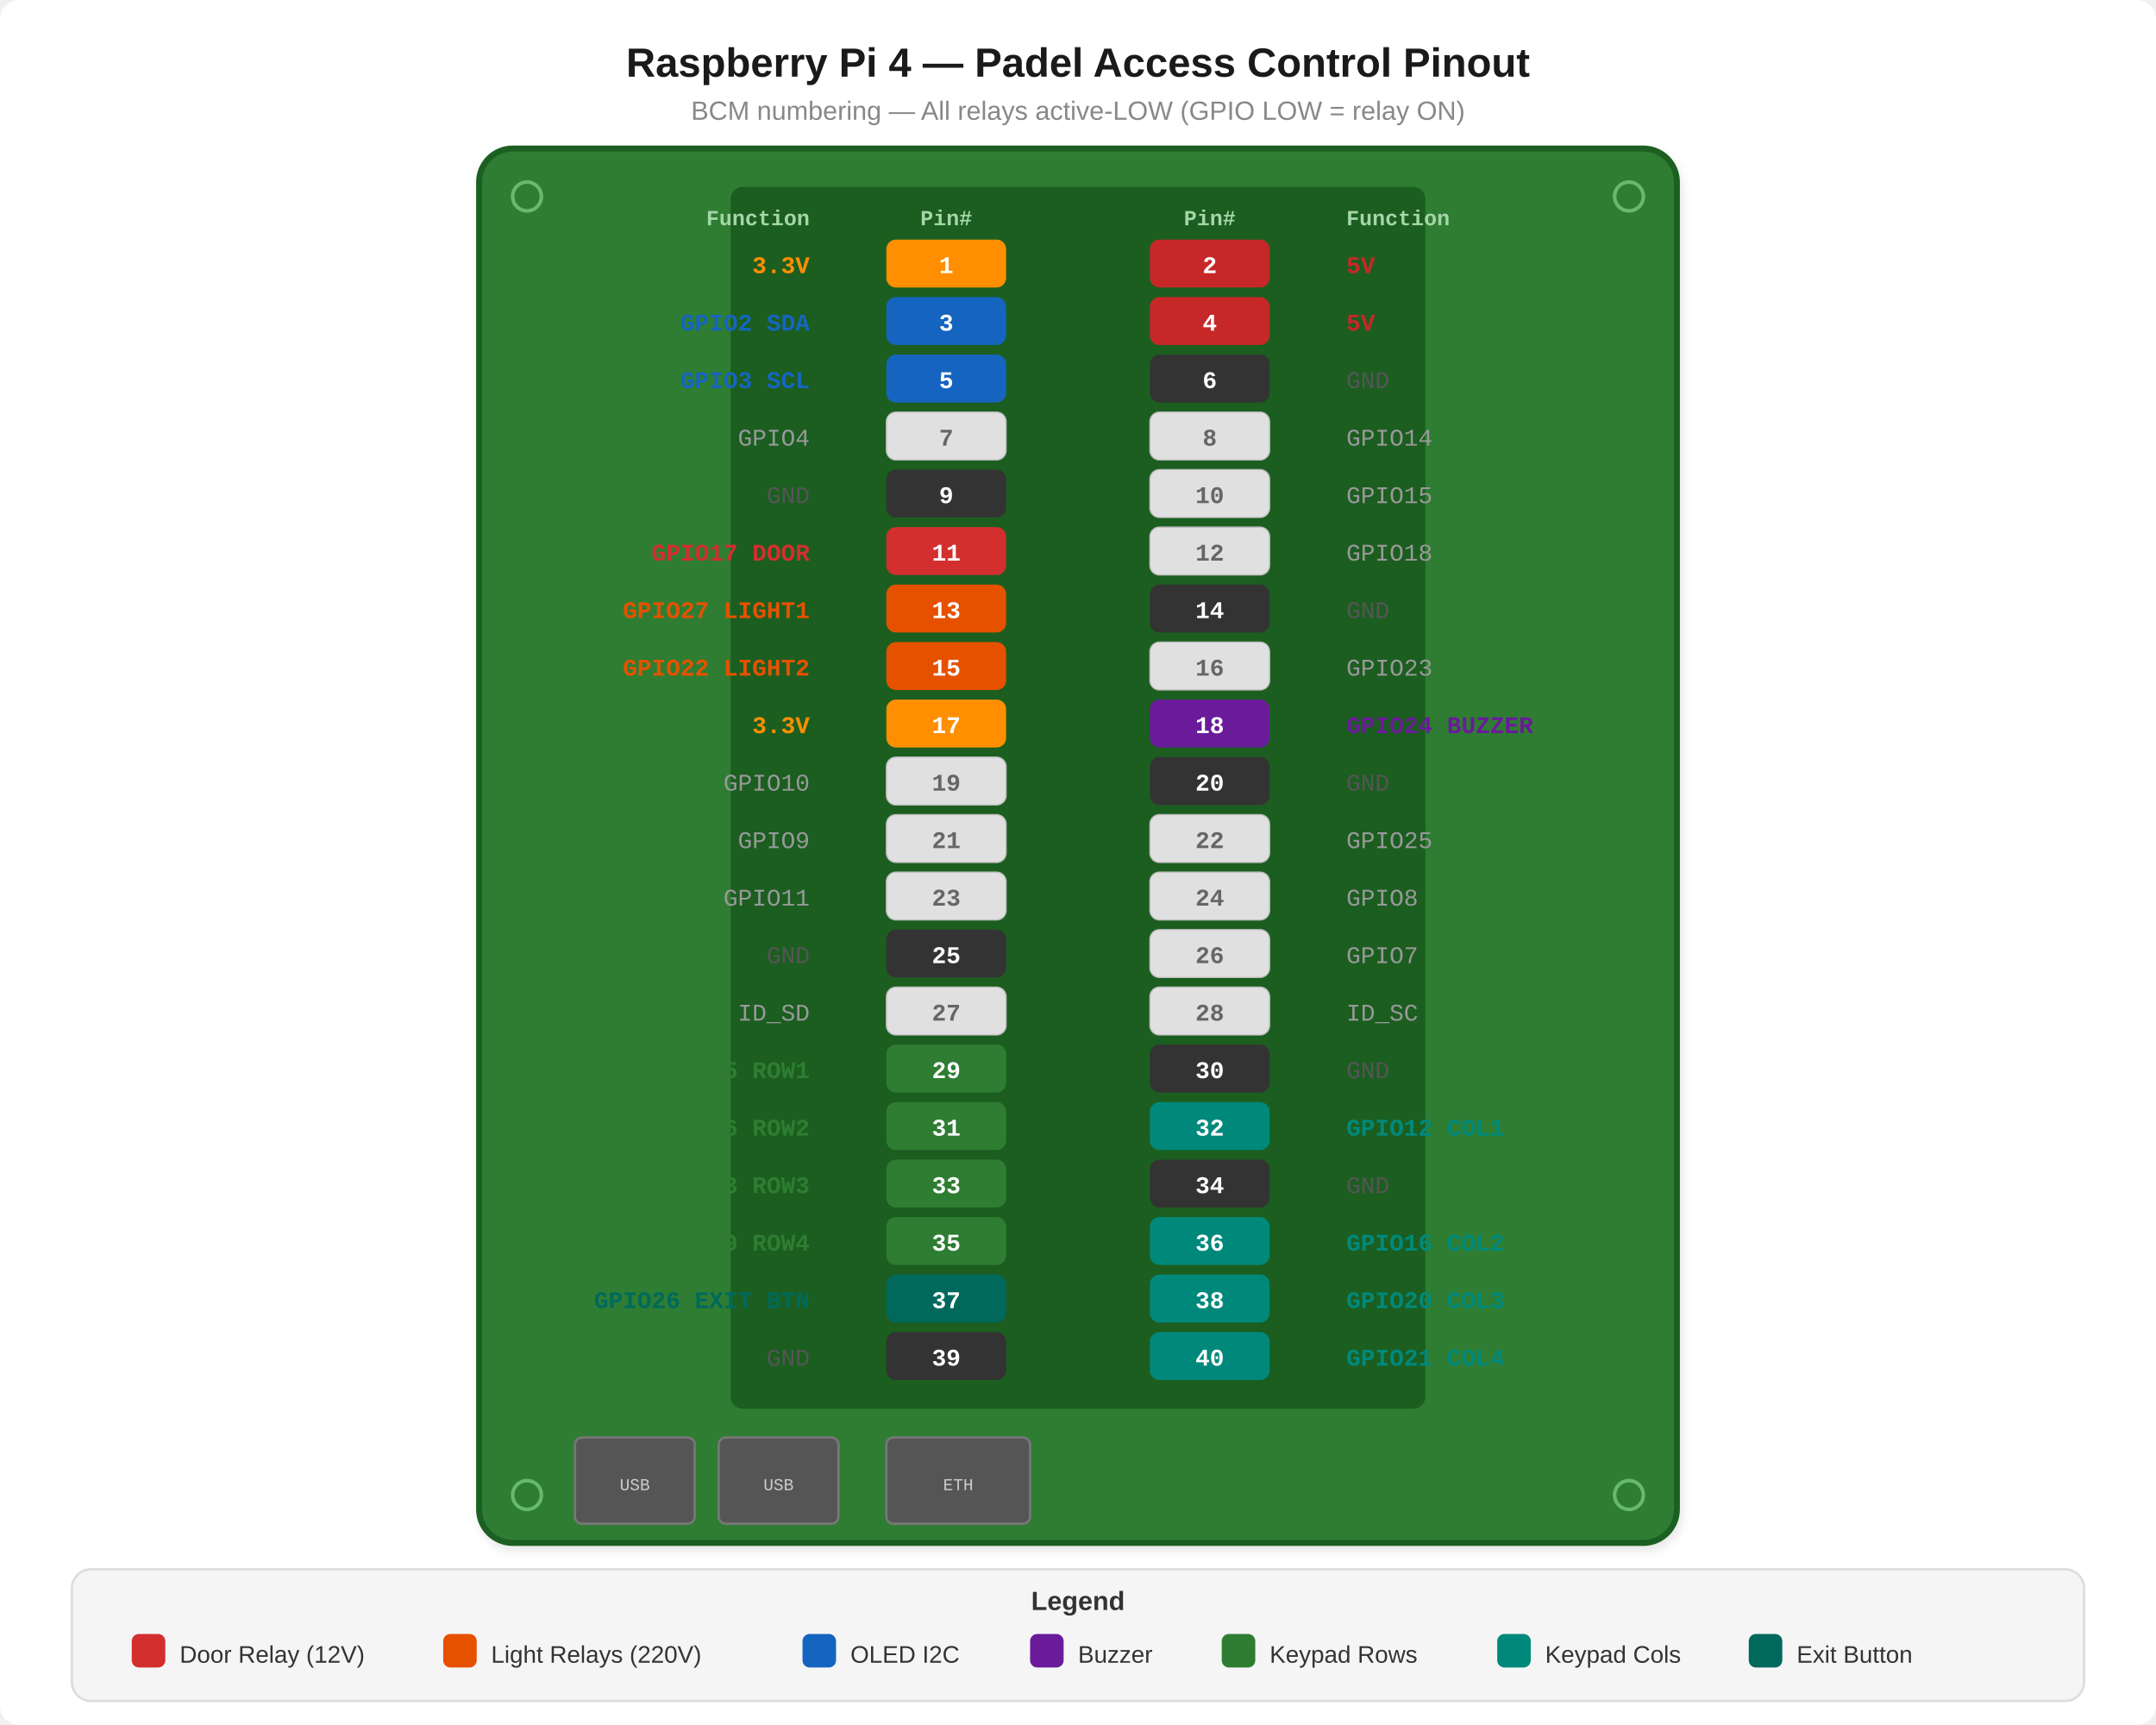
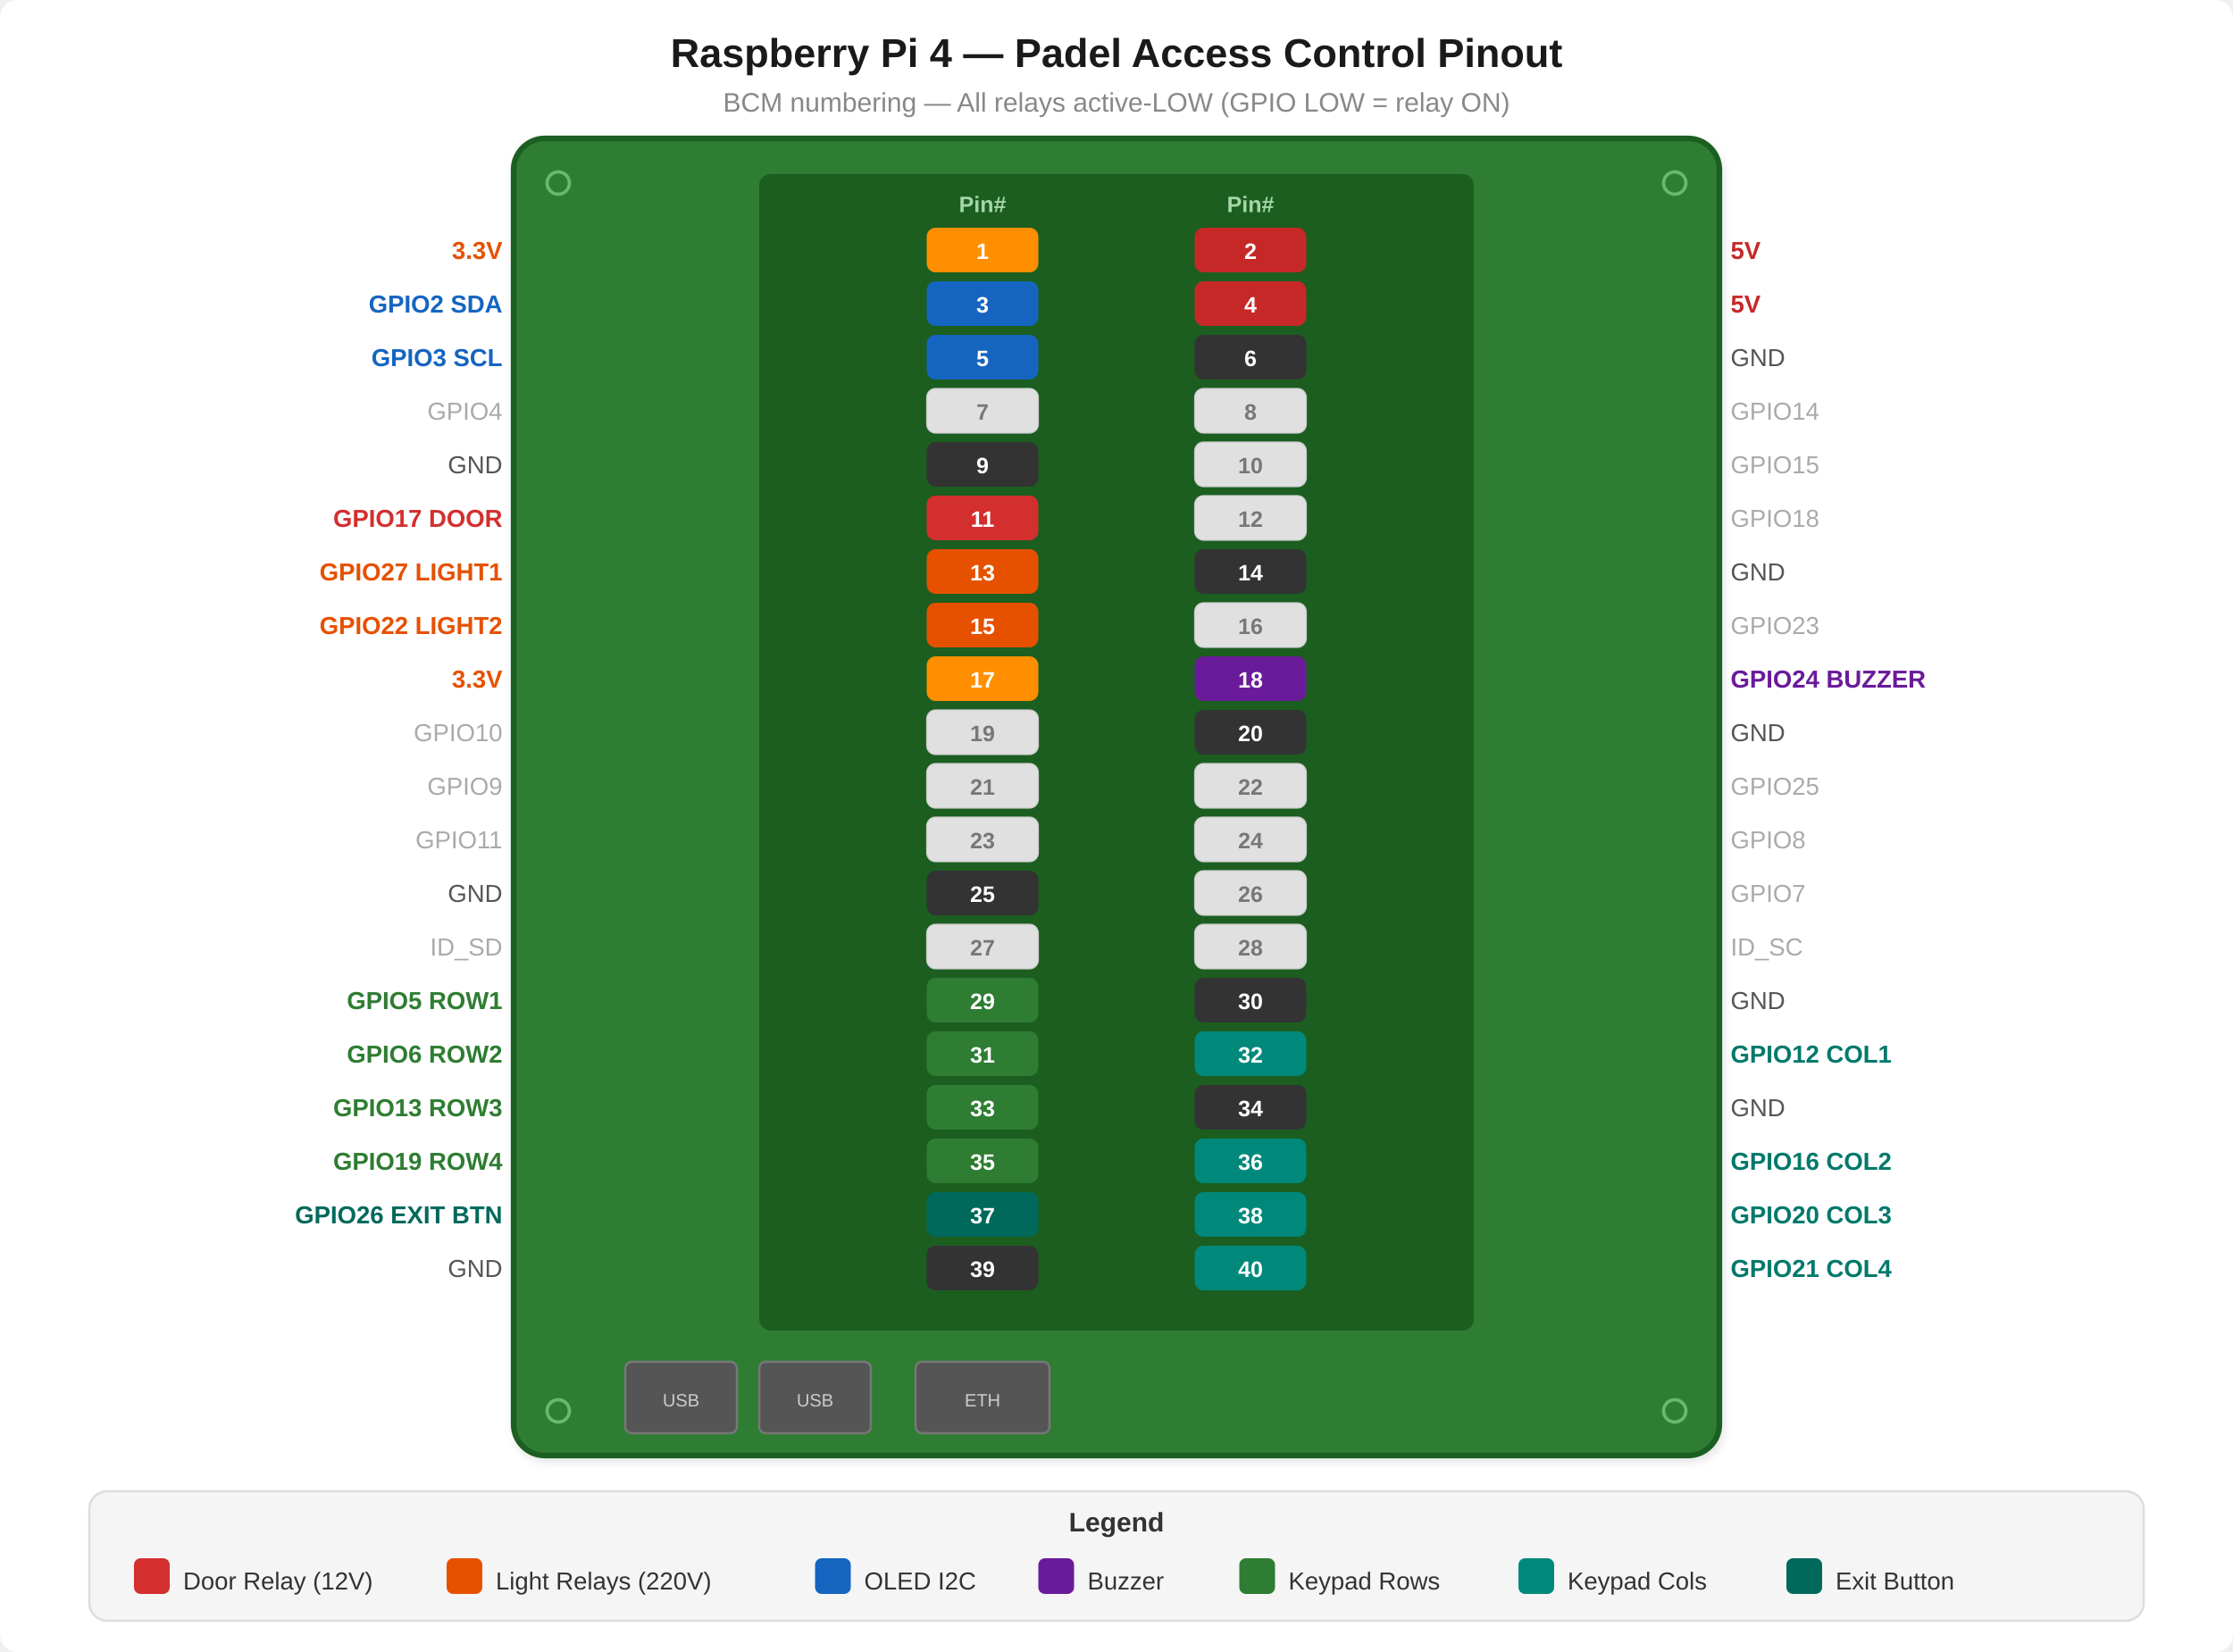
- <svg xmlns="http://www.w3.org/2000/svg" viewBox="0 0 900 720" font-family="'Courier New', monospace">
+ <svg xmlns="http://www.w3.org/2000/svg" viewBox="0 0 1000 740" font-family="Arial, sans-serif">
  <defs>
    <filter id="shadow" x="-2%" y="-2%" width="104%" height="104%">
      <feDropShadow dx="1" dy="2" stdDeviation="2" flood-opacity="0.1" />
    </filter>
  </defs>
-   <rect width="900" height="720" rx="8" fill="#ffffff" />
-   <text x="450" y="32" text-anchor="middle" font-size="17" font-weight="bold" fill="#1a1a1a" font-family="Arial, sans-serif">Raspberry Pi 4 — Padel Access Control Pinout</text>
-   <text x="450" y="50" text-anchor="middle" font-size="11" fill="#888" font-family="Arial, sans-serif">BCM numbering — All relays active-LOW (GPIO LOW = relay ON)</text>
-   <rect x="200" y="62" width="500" height="582" rx="14" fill="#2e7d32" stroke="#1b5e20" stroke-width="2.5" filter="url(#shadow)" />
-   <circle cx="220" cy="82" r="6" fill="none" stroke="#66bb6a" stroke-width="1.5" />
-   <circle cx="680" cy="82" r="6" fill="none" stroke="#66bb6a" stroke-width="1.5" />
-   <circle cx="220" cy="624" r="6" fill="none" stroke="#66bb6a" stroke-width="1.5" />
-   <circle cx="680" cy="624" r="6" fill="none" stroke="#66bb6a" stroke-width="1.5" />
-   <rect x="240" y="600" width="50" height="36" rx="3" fill="#555" stroke="#777" stroke-width="1" />
-   <text x="265" y="622" text-anchor="middle" font-size="7" fill="#ccc">USB</text>
-   <rect x="300" y="600" width="50" height="36" rx="3" fill="#555" stroke="#777" stroke-width="1" />
-   <text x="325" y="622" text-anchor="middle" font-size="7" fill="#ccc">USB</text>
-   <rect x="370" y="600" width="60" height="36" rx="3" fill="#555" stroke="#777" stroke-width="1" />
-   <text x="400" y="622" text-anchor="middle" font-size="7" fill="#ccc">ETH</text>
-   <rect x="305" y="78" width="290" height="510" rx="5" fill="#1b5e20" />
-   <text x="395" y="94" text-anchor="middle" font-size="9" fill="#a5d6a7" font-weight="bold">Pin#</text>
-   <text x="505" y="94" text-anchor="middle" font-size="9" fill="#a5d6a7" font-weight="bold">Pin#</text>
-   <text x="338" y="94" text-anchor="end" font-size="9" fill="#a5d6a7" font-weight="bold">Function</text>
-   <text x="562" y="94" text-anchor="start" font-size="9" fill="#a5d6a7" font-weight="bold">Function</text>
-   <rect x="370" y="100" width="50" height="20" rx="4" fill="#ff8f00" />
-   <text x="395" y="114" text-anchor="middle" font-size="10" fill="#fff" font-weight="bold">1</text>
-   <text x="338" y="114" text-anchor="end" font-size="10" fill="#ff8f00" font-weight="bold">3.3V</text>
-   <rect x="480" y="100" width="50" height="20" rx="4" fill="#c62828" />
-   <text x="505" y="114" text-anchor="middle" font-size="10" fill="#fff" font-weight="bold">2</text>
-   <text x="562" y="114" text-anchor="start" font-size="10" fill="#c62828" font-weight="bold">5V</text>
-   <rect x="370" y="124" width="50" height="20" rx="4" fill="#1565c0" />
-   <text x="395" y="138" text-anchor="middle" font-size="10" fill="#fff" font-weight="bold">3</text>
-   <text x="338" y="138" text-anchor="end" font-size="10" fill="#1565c0" font-weight="bold">GPIO2 SDA</text>
-   <rect x="480" y="124" width="50" height="20" rx="4" fill="#c62828" />
-   <text x="505" y="138" text-anchor="middle" font-size="10" fill="#fff" font-weight="bold">4</text>
-   <text x="562" y="138" text-anchor="start" font-size="10" fill="#c62828" font-weight="bold">5V</text>
-   <rect x="370" y="148" width="50" height="20" rx="4" fill="#1565c0" />
-   <text x="395" y="162" text-anchor="middle" font-size="10" fill="#fff" font-weight="bold">5</text>
-   <text x="338" y="162" text-anchor="end" font-size="10" fill="#1565c0" font-weight="bold">GPIO3 SCL</text>
-   <rect x="480" y="148" width="50" height="20" rx="4" fill="#333" />
-   <text x="505" y="162" text-anchor="middle" font-size="10" fill="#fff" font-weight="bold">6</text>
-   <text x="562" y="162" text-anchor="start" font-size="10" fill="#555">GND</text>
-   <rect x="370" y="172" width="50" height="20" rx="4" fill="#e0e0e0" stroke="#bbb" stroke-width="0.5" />
-   <text x="395" y="186" text-anchor="middle" font-size="10" fill="#666" font-weight="bold">7</text>
-   <text x="338" y="186" text-anchor="end" font-size="10" fill="#999">GPIO4</text>
-   <rect x="480" y="172" width="50" height="20" rx="4" fill="#e0e0e0" stroke="#bbb" stroke-width="0.5" />
-   <text x="505" y="186" text-anchor="middle" font-size="10" fill="#666" font-weight="bold">8</text>
-   <text x="562" y="186" text-anchor="start" font-size="10" fill="#999">GPIO14</text>
-   <rect x="370" y="196" width="50" height="20" rx="4" fill="#333" />
-   <text x="395" y="210" text-anchor="middle" font-size="10" fill="#fff" font-weight="bold">9</text>
-   <text x="338" y="210" text-anchor="end" font-size="10" fill="#555">GND</text>
-   <rect x="480" y="196" width="50" height="20" rx="4" fill="#e0e0e0" stroke="#bbb" stroke-width="0.5" />
-   <text x="505" y="210" text-anchor="middle" font-size="10" fill="#666" font-weight="bold">10</text>
-   <text x="562" y="210" text-anchor="start" font-size="10" fill="#999">GPIO15</text>
-   <rect x="370" y="220" width="50" height="20" rx="4" fill="#d32f2f" />
-   <text x="395" y="234" text-anchor="middle" font-size="10" fill="#fff" font-weight="bold">11</text>
-   <text x="338" y="234" text-anchor="end" font-size="10" fill="#d32f2f" font-weight="bold">GPIO17 DOOR</text>
-   <rect x="480" y="220" width="50" height="20" rx="4" fill="#e0e0e0" stroke="#bbb" stroke-width="0.5" />
-   <text x="505" y="234" text-anchor="middle" font-size="10" fill="#666" font-weight="bold">12</text>
-   <text x="562" y="234" text-anchor="start" font-size="10" fill="#999">GPIO18</text>
-   <rect x="370" y="244" width="50" height="20" rx="4" fill="#e65100" />
-   <text x="395" y="258" text-anchor="middle" font-size="10" fill="#fff" font-weight="bold">13</text>
-   <text x="338" y="258" text-anchor="end" font-size="10" fill="#e65100" font-weight="bold">GPIO27 LIGHT1</text>
-   <rect x="480" y="244" width="50" height="20" rx="4" fill="#333" />
-   <text x="505" y="258" text-anchor="middle" font-size="10" fill="#fff" font-weight="bold">14</text>
-   <text x="562" y="258" text-anchor="start" font-size="10" fill="#555">GND</text>
-   <rect x="370" y="268" width="50" height="20" rx="4" fill="#e65100" />
-   <text x="395" y="282" text-anchor="middle" font-size="10" fill="#fff" font-weight="bold">15</text>
-   <text x="338" y="282" text-anchor="end" font-size="10" fill="#e65100" font-weight="bold">GPIO22 LIGHT2</text>
-   <rect x="480" y="268" width="50" height="20" rx="4" fill="#e0e0e0" stroke="#bbb" stroke-width="0.5" />
-   <text x="505" y="282" text-anchor="middle" font-size="10" fill="#666" font-weight="bold">16</text>
-   <text x="562" y="282" text-anchor="start" font-size="10" fill="#999">GPIO23</text>
-   <rect x="370" y="292" width="50" height="20" rx="4" fill="#ff8f00" />
-   <text x="395" y="306" text-anchor="middle" font-size="10" fill="#fff" font-weight="bold">17</text>
-   <text x="338" y="306" text-anchor="end" font-size="10" fill="#ff8f00" font-weight="bold">3.3V</text>
-   <rect x="480" y="292" width="50" height="20" rx="4" fill="#6a1b9a" />
-   <text x="505" y="306" text-anchor="middle" font-size="10" fill="#fff" font-weight="bold">18</text>
-   <text x="562" y="306" text-anchor="start" font-size="10" fill="#6a1b9a" font-weight="bold">GPIO24 BUZZER</text>
-   <rect x="370" y="316" width="50" height="20" rx="4" fill="#e0e0e0" stroke="#bbb" stroke-width="0.5" />
-   <text x="395" y="330" text-anchor="middle" font-size="10" fill="#666" font-weight="bold">19</text>
-   <text x="338" y="330" text-anchor="end" font-size="10" fill="#999">GPIO10</text>
-   <rect x="480" y="316" width="50" height="20" rx="4" fill="#333" />
-   <text x="505" y="330" text-anchor="middle" font-size="10" fill="#fff" font-weight="bold">20</text>
-   <text x="562" y="330" text-anchor="start" font-size="10" fill="#555">GND</text>
-   <rect x="370" y="340" width="50" height="20" rx="4" fill="#e0e0e0" stroke="#bbb" stroke-width="0.5" />
-   <text x="395" y="354" text-anchor="middle" font-size="10" fill="#666" font-weight="bold">21</text>
-   <text x="338" y="354" text-anchor="end" font-size="10" fill="#999">GPIO9</text>
-   <rect x="480" y="340" width="50" height="20" rx="4" fill="#e0e0e0" stroke="#bbb" stroke-width="0.5" />
-   <text x="505" y="354" text-anchor="middle" font-size="10" fill="#666" font-weight="bold">22</text>
-   <text x="562" y="354" text-anchor="start" font-size="10" fill="#999">GPIO25</text>
-   <rect x="370" y="364" width="50" height="20" rx="4" fill="#e0e0e0" stroke="#bbb" stroke-width="0.5" />
-   <text x="395" y="378" text-anchor="middle" font-size="10" fill="#666" font-weight="bold">23</text>
-   <text x="338" y="378" text-anchor="end" font-size="10" fill="#999">GPIO11</text>
-   <rect x="480" y="364" width="50" height="20" rx="4" fill="#e0e0e0" stroke="#bbb" stroke-width="0.5" />
-   <text x="505" y="378" text-anchor="middle" font-size="10" fill="#666" font-weight="bold">24</text>
-   <text x="562" y="378" text-anchor="start" font-size="10" fill="#999">GPIO8</text>
-   <rect x="370" y="388" width="50" height="20" rx="4" fill="#333" />
-   <text x="395" y="402" text-anchor="middle" font-size="10" fill="#fff" font-weight="bold">25</text>
-   <text x="338" y="402" text-anchor="end" font-size="10" fill="#555">GND</text>
-   <rect x="480" y="388" width="50" height="20" rx="4" fill="#e0e0e0" stroke="#bbb" stroke-width="0.5" />
-   <text x="505" y="402" text-anchor="middle" font-size="10" fill="#666" font-weight="bold">26</text>
-   <text x="562" y="402" text-anchor="start" font-size="10" fill="#999">GPIO7</text>
-   <rect x="370" y="412" width="50" height="20" rx="4" fill="#e0e0e0" stroke="#bbb" stroke-width="0.5" />
-   <text x="395" y="426" text-anchor="middle" font-size="10" fill="#666" font-weight="bold">27</text>
-   <text x="338" y="426" text-anchor="end" font-size="10" fill="#999">ID_SD</text>
-   <rect x="480" y="412" width="50" height="20" rx="4" fill="#e0e0e0" stroke="#bbb" stroke-width="0.5" />
-   <text x="505" y="426" text-anchor="middle" font-size="10" fill="#666" font-weight="bold">28</text>
-   <text x="562" y="426" text-anchor="start" font-size="10" fill="#999">ID_SC</text>
-   <rect x="370" y="436" width="50" height="20" rx="4" fill="#2e7d32" />
-   <text x="395" y="450" text-anchor="middle" font-size="10" fill="#fff" font-weight="bold">29</text>
-   <text x="338" y="450" text-anchor="end" font-size="10" fill="#2e7d32" font-weight="bold">GPIO5 ROW1</text>
-   <rect x="480" y="436" width="50" height="20" rx="4" fill="#333" />
-   <text x="505" y="450" text-anchor="middle" font-size="10" fill="#fff" font-weight="bold">30</text>
-   <text x="562" y="450" text-anchor="start" font-size="10" fill="#555">GND</text>
-   <rect x="370" y="460" width="50" height="20" rx="4" fill="#2e7d32" />
-   <text x="395" y="474" text-anchor="middle" font-size="10" fill="#fff" font-weight="bold">31</text>
-   <text x="338" y="474" text-anchor="end" font-size="10" fill="#2e7d32" font-weight="bold">GPIO6 ROW2</text>
-   <rect x="480" y="460" width="50" height="20" rx="4" fill="#00897b" />
-   <text x="505" y="474" text-anchor="middle" font-size="10" fill="#fff" font-weight="bold">32</text>
-   <text x="562" y="474" text-anchor="start" font-size="10" fill="#00897b" font-weight="bold">GPIO12 COL1</text>
-   <rect x="370" y="484" width="50" height="20" rx="4" fill="#2e7d32" />
-   <text x="395" y="498" text-anchor="middle" font-size="10" fill="#fff" font-weight="bold">33</text>
-   <text x="338" y="498" text-anchor="end" font-size="10" fill="#2e7d32" font-weight="bold">GPIO13 ROW3</text>
-   <rect x="480" y="484" width="50" height="20" rx="4" fill="#333" />
-   <text x="505" y="498" text-anchor="middle" font-size="10" fill="#fff" font-weight="bold">34</text>
-   <text x="562" y="498" text-anchor="start" font-size="10" fill="#555">GND</text>
-   <rect x="370" y="508" width="50" height="20" rx="4" fill="#2e7d32" />
-   <text x="395" y="522" text-anchor="middle" font-size="10" fill="#fff" font-weight="bold">35</text>
-   <text x="338" y="522" text-anchor="end" font-size="10" fill="#2e7d32" font-weight="bold">GPIO19 ROW4</text>
-   <rect x="480" y="508" width="50" height="20" rx="4" fill="#00897b" />
-   <text x="505" y="522" text-anchor="middle" font-size="10" fill="#fff" font-weight="bold">36</text>
-   <text x="562" y="522" text-anchor="start" font-size="10" fill="#00897b" font-weight="bold">GPIO16 COL2</text>
-   <rect x="370" y="532" width="50" height="20" rx="4" fill="#00695c" />
-   <text x="395" y="546" text-anchor="middle" font-size="10" fill="#fff" font-weight="bold">37</text>
-   <text x="338" y="546" text-anchor="end" font-size="10" fill="#00695c" font-weight="bold">GPIO26 EXIT BTN</text>
-   <rect x="480" y="532" width="50" height="20" rx="4" fill="#00897b" />
-   <text x="505" y="546" text-anchor="middle" font-size="10" fill="#fff" font-weight="bold">38</text>
-   <text x="562" y="546" text-anchor="start" font-size="10" fill="#00897b" font-weight="bold">GPIO20 COL3</text>
-   <rect x="370" y="556" width="50" height="20" rx="4" fill="#333" />
-   <text x="395" y="570" text-anchor="middle" font-size="10" fill="#fff" font-weight="bold">39</text>
-   <text x="338" y="570" text-anchor="end" font-size="10" fill="#555">GND</text>
-   <rect x="480" y="556" width="50" height="20" rx="4" fill="#00897b" />
-   <text x="505" y="570" text-anchor="middle" font-size="10" fill="#fff" font-weight="bold">40</text>
-   <text x="562" y="570" text-anchor="start" font-size="10" fill="#00897b" font-weight="bold">GPIO21 COL4</text>
-   <rect x="30" y="655" width="840" height="55" rx="8" fill="#f5f5f5" stroke="#ddd" stroke-width="1" />
-   <text x="450" y="672" text-anchor="middle" font-size="11" fill="#333" font-weight="bold" font-family="Arial, sans-serif">Legend</text>
-   <rect x="55" y="682" width="14" height="14" rx="3" fill="#d32f2f" />
-   <text x="75" y="694" font-size="10" fill="#333" font-family="Arial">Door Relay (12V)</text>
-   <rect x="185" y="682" width="14" height="14" rx="3" fill="#e65100" />
-   <text x="205" y="694" font-size="10" fill="#333" font-family="Arial">Light Relays (220V)</text>
-   <rect x="335" y="682" width="14" height="14" rx="3" fill="#1565c0" />
-   <text x="355" y="694" font-size="10" fill="#333" font-family="Arial">OLED I2C</text>
-   <rect x="430" y="682" width="14" height="14" rx="3" fill="#6a1b9a" />
-   <text x="450" y="694" font-size="10" fill="#333" font-family="Arial">Buzzer</text>
-   <rect x="510" y="682" width="14" height="14" rx="3" fill="#2e7d32" />
-   <text x="530" y="694" font-size="10" fill="#333" font-family="Arial">Keypad Rows</text>
-   <rect x="625" y="682" width="14" height="14" rx="3" fill="#00897b" />
-   <text x="645" y="694" font-size="10" fill="#333" font-family="Arial">Keypad Cols</text>
-   <rect x="730" y="682" width="14" height="14" rx="3" fill="#00695c" />
-   <text x="750" y="694" font-size="10" fill="#333" font-family="Arial">Exit Button</text>
+   <rect width="1000" height="740" rx="8" fill="#ffffff" />
+   <text x="500" y="30" text-anchor="middle" font-size="18" font-weight="bold" fill="#1a1a1a">Raspberry Pi 4 — Padel Access Control Pinout</text>
+   <text x="500" y="50" text-anchor="middle" font-size="12" fill="#888">BCM numbering — All relays active-LOW (GPIO LOW = relay ON)</text>
+   <rect x="230" y="62" width="540" height="590" rx="14" fill="#2e7d32" stroke="#1b5e20" stroke-width="2.5" filter="url(#shadow)" />
+   <circle cx="250" cy="82" r="5" fill="none" stroke="#66bb6a" stroke-width="1.5" />
+   <circle cx="750" cy="82" r="5" fill="none" stroke="#66bb6a" stroke-width="1.5" />
+   <circle cx="250" cy="632" r="5" fill="none" stroke="#66bb6a" stroke-width="1.5" />
+   <circle cx="750" cy="632" r="5" fill="none" stroke="#66bb6a" stroke-width="1.5" />
+   <rect x="280" y="610" width="50" height="32" rx="3" fill="#555" stroke="#777" stroke-width="1" />
+   <text x="305" y="630" text-anchor="middle" font-size="8" fill="#ccc">USB</text>
+   <rect x="340" y="610" width="50" height="32" rx="3" fill="#555" stroke="#777" stroke-width="1" />
+   <text x="365" y="630" text-anchor="middle" font-size="8" fill="#ccc">USB</text>
+   <rect x="410" y="610" width="60" height="32" rx="3" fill="#555" stroke="#777" stroke-width="1" />
+   <text x="440" y="630" text-anchor="middle" font-size="8" fill="#ccc">ETH</text>
+   <rect x="340" y="78" width="320" height="518" rx="5" fill="#1b5e20" />
+   <text x="440" y="95" text-anchor="middle" font-size="10" fill="#a5d6a7" font-weight="bold">Pin#</text>
+   <text x="560" y="95" text-anchor="middle" font-size="10" fill="#a5d6a7" font-weight="bold">Pin#</text>
+   <text x="225" y="116" text-anchor="end" font-size="11" fill="#e65100" font-weight="bold">3.3V</text>
+   <rect x="415" y="102" width="50" height="20" rx="4" fill="#ff8f00" />
+   <text x="440" y="116" text-anchor="middle" font-size="10" fill="#fff" font-weight="bold">1</text>
+   <rect x="535" y="102" width="50" height="20" rx="4" fill="#c62828" />
+   <text x="560" y="116" text-anchor="middle" font-size="10" fill="#fff" font-weight="bold">2</text>
+   <text x="775" y="116" text-anchor="start" font-size="11" fill="#c62828" font-weight="bold">5V</text>
+   <text x="225" y="140" text-anchor="end" font-size="11" fill="#1565c0" font-weight="bold">GPIO2 SDA</text>
+   <rect x="415" y="126" width="50" height="20" rx="4" fill="#1565c0" />
+   <text x="440" y="140" text-anchor="middle" font-size="10" fill="#fff" font-weight="bold">3</text>
+   <rect x="535" y="126" width="50" height="20" rx="4" fill="#c62828" />
+   <text x="560" y="140" text-anchor="middle" font-size="10" fill="#fff" font-weight="bold">4</text>
+   <text x="775" y="140" text-anchor="start" font-size="11" fill="#c62828" font-weight="bold">5V</text>
+   <text x="225" y="164" text-anchor="end" font-size="11" fill="#1565c0" font-weight="bold">GPIO3 SCL</text>
+   <rect x="415" y="150" width="50" height="20" rx="4" fill="#1565c0" />
+   <text x="440" y="164" text-anchor="middle" font-size="10" fill="#fff" font-weight="bold">5</text>
+   <rect x="535" y="150" width="50" height="20" rx="4" fill="#333" />
+   <text x="560" y="164" text-anchor="middle" font-size="10" fill="#fff" font-weight="bold">6</text>
+   <text x="775" y="164" text-anchor="start" font-size="11" fill="#555">GND</text>
+   <text x="225" y="188" text-anchor="end" font-size="11" fill="#aaa">GPIO4</text>
+   <rect x="415" y="174" width="50" height="20" rx="4" fill="#e0e0e0" stroke="#ccc" stroke-width="0.5" />
+   <text x="440" y="188" text-anchor="middle" font-size="10" fill="#777" font-weight="bold">7</text>
+   <rect x="535" y="174" width="50" height="20" rx="4" fill="#e0e0e0" stroke="#ccc" stroke-width="0.5" />
+   <text x="560" y="188" text-anchor="middle" font-size="10" fill="#777" font-weight="bold">8</text>
+   <text x="775" y="188" text-anchor="start" font-size="11" fill="#aaa">GPIO14</text>
+   <text x="225" y="212" text-anchor="end" font-size="11" fill="#555">GND</text>
+   <rect x="415" y="198" width="50" height="20" rx="4" fill="#333" />
+   <text x="440" y="212" text-anchor="middle" font-size="10" fill="#fff" font-weight="bold">9</text>
+   <rect x="535" y="198" width="50" height="20" rx="4" fill="#e0e0e0" stroke="#ccc" stroke-width="0.5" />
+   <text x="560" y="212" text-anchor="middle" font-size="10" fill="#777" font-weight="bold">10</text>
+   <text x="775" y="212" text-anchor="start" font-size="11" fill="#aaa">GPIO15</text>
+   <text x="225" y="236" text-anchor="end" font-size="11" fill="#d32f2f" font-weight="bold">GPIO17 DOOR</text>
+   <rect x="415" y="222" width="50" height="20" rx="4" fill="#d32f2f" />
+   <text x="440" y="236" text-anchor="middle" font-size="10" fill="#fff" font-weight="bold">11</text>
+   <rect x="535" y="222" width="50" height="20" rx="4" fill="#e0e0e0" stroke="#ccc" stroke-width="0.5" />
+   <text x="560" y="236" text-anchor="middle" font-size="10" fill="#777" font-weight="bold">12</text>
+   <text x="775" y="236" text-anchor="start" font-size="11" fill="#aaa">GPIO18</text>
+   <text x="225" y="260" text-anchor="end" font-size="11" fill="#e65100" font-weight="bold">GPIO27 LIGHT1</text>
+   <rect x="415" y="246" width="50" height="20" rx="4" fill="#e65100" />
+   <text x="440" y="260" text-anchor="middle" font-size="10" fill="#fff" font-weight="bold">13</text>
+   <rect x="535" y="246" width="50" height="20" rx="4" fill="#333" />
+   <text x="560" y="260" text-anchor="middle" font-size="10" fill="#fff" font-weight="bold">14</text>
+   <text x="775" y="260" text-anchor="start" font-size="11" fill="#555">GND</text>
+   <text x="225" y="284" text-anchor="end" font-size="11" fill="#e65100" font-weight="bold">GPIO22 LIGHT2</text>
+   <rect x="415" y="270" width="50" height="20" rx="4" fill="#e65100" />
+   <text x="440" y="284" text-anchor="middle" font-size="10" fill="#fff" font-weight="bold">15</text>
+   <rect x="535" y="270" width="50" height="20" rx="4" fill="#e0e0e0" stroke="#ccc" stroke-width="0.5" />
+   <text x="560" y="284" text-anchor="middle" font-size="10" fill="#777" font-weight="bold">16</text>
+   <text x="775" y="284" text-anchor="start" font-size="11" fill="#aaa">GPIO23</text>
+   <text x="225" y="308" text-anchor="end" font-size="11" fill="#e65100" font-weight="bold">3.3V</text>
+   <rect x="415" y="294" width="50" height="20" rx="4" fill="#ff8f00" />
+   <text x="440" y="308" text-anchor="middle" font-size="10" fill="#fff" font-weight="bold">17</text>
+   <rect x="535" y="294" width="50" height="20" rx="4" fill="#6a1b9a" />
+   <text x="560" y="308" text-anchor="middle" font-size="10" fill="#fff" font-weight="bold">18</text>
+   <text x="775" y="308" text-anchor="start" font-size="11" fill="#6a1b9a" font-weight="bold">GPIO24 BUZZER</text>
+   <text x="225" y="332" text-anchor="end" font-size="11" fill="#aaa">GPIO10</text>
+   <rect x="415" y="318" width="50" height="20" rx="4" fill="#e0e0e0" stroke="#ccc" stroke-width="0.5" />
+   <text x="440" y="332" text-anchor="middle" font-size="10" fill="#777" font-weight="bold">19</text>
+   <rect x="535" y="318" width="50" height="20" rx="4" fill="#333" />
+   <text x="560" y="332" text-anchor="middle" font-size="10" fill="#fff" font-weight="bold">20</text>
+   <text x="775" y="332" text-anchor="start" font-size="11" fill="#555">GND</text>
+   <text x="225" y="356" text-anchor="end" font-size="11" fill="#aaa">GPIO9</text>
+   <rect x="415" y="342" width="50" height="20" rx="4" fill="#e0e0e0" stroke="#ccc" stroke-width="0.5" />
+   <text x="440" y="356" text-anchor="middle" font-size="10" fill="#777" font-weight="bold">21</text>
+   <rect x="535" y="342" width="50" height="20" rx="4" fill="#e0e0e0" stroke="#ccc" stroke-width="0.5" />
+   <text x="560" y="356" text-anchor="middle" font-size="10" fill="#777" font-weight="bold">22</text>
+   <text x="775" y="356" text-anchor="start" font-size="11" fill="#aaa">GPIO25</text>
+   <text x="225" y="380" text-anchor="end" font-size="11" fill="#aaa">GPIO11</text>
+   <rect x="415" y="366" width="50" height="20" rx="4" fill="#e0e0e0" stroke="#ccc" stroke-width="0.5" />
+   <text x="440" y="380" text-anchor="middle" font-size="10" fill="#777" font-weight="bold">23</text>
+   <rect x="535" y="366" width="50" height="20" rx="4" fill="#e0e0e0" stroke="#ccc" stroke-width="0.5" />
+   <text x="560" y="380" text-anchor="middle" font-size="10" fill="#777" font-weight="bold">24</text>
+   <text x="775" y="380" text-anchor="start" font-size="11" fill="#aaa">GPIO8</text>
+   <text x="225" y="404" text-anchor="end" font-size="11" fill="#555">GND</text>
+   <rect x="415" y="390" width="50" height="20" rx="4" fill="#333" />
+   <text x="440" y="404" text-anchor="middle" font-size="10" fill="#fff" font-weight="bold">25</text>
+   <rect x="535" y="390" width="50" height="20" rx="4" fill="#e0e0e0" stroke="#ccc" stroke-width="0.5" />
+   <text x="560" y="404" text-anchor="middle" font-size="10" fill="#777" font-weight="bold">26</text>
+   <text x="775" y="404" text-anchor="start" font-size="11" fill="#aaa">GPIO7</text>
+   <text x="225" y="428" text-anchor="end" font-size="11" fill="#aaa">ID_SD</text>
+   <rect x="415" y="414" width="50" height="20" rx="4" fill="#e0e0e0" stroke="#ccc" stroke-width="0.5" />
+   <text x="440" y="428" text-anchor="middle" font-size="10" fill="#777" font-weight="bold">27</text>
+   <rect x="535" y="414" width="50" height="20" rx="4" fill="#e0e0e0" stroke="#ccc" stroke-width="0.5" />
+   <text x="560" y="428" text-anchor="middle" font-size="10" fill="#777" font-weight="bold">28</text>
+   <text x="775" y="428" text-anchor="start" font-size="11" fill="#aaa">ID_SC</text>
+   <text x="225" y="452" text-anchor="end" font-size="11" fill="#2e7d32" font-weight="bold">GPIO5 ROW1</text>
+   <rect x="415" y="438" width="50" height="20" rx="4" fill="#2e7d32" />
+   <text x="440" y="452" text-anchor="middle" font-size="10" fill="#fff" font-weight="bold">29</text>
+   <rect x="535" y="438" width="50" height="20" rx="4" fill="#333" />
+   <text x="560" y="452" text-anchor="middle" font-size="10" fill="#fff" font-weight="bold">30</text>
+   <text x="775" y="452" text-anchor="start" font-size="11" fill="#555">GND</text>
+   <text x="225" y="476" text-anchor="end" font-size="11" fill="#2e7d32" font-weight="bold">GPIO6 ROW2</text>
+   <rect x="415" y="462" width="50" height="20" rx="4" fill="#2e7d32" />
+   <text x="440" y="476" text-anchor="middle" font-size="10" fill="#fff" font-weight="bold">31</text>
+   <rect x="535" y="462" width="50" height="20" rx="4" fill="#00897b" />
+   <text x="560" y="476" text-anchor="middle" font-size="10" fill="#fff" font-weight="bold">32</text>
+   <text x="775" y="476" text-anchor="start" font-size="11" fill="#00796b" font-weight="bold">GPIO12 COL1</text>
+   <text x="225" y="500" text-anchor="end" font-size="11" fill="#2e7d32" font-weight="bold">GPIO13 ROW3</text>
+   <rect x="415" y="486" width="50" height="20" rx="4" fill="#2e7d32" />
+   <text x="440" y="500" text-anchor="middle" font-size="10" fill="#fff" font-weight="bold">33</text>
+   <rect x="535" y="486" width="50" height="20" rx="4" fill="#333" />
+   <text x="560" y="500" text-anchor="middle" font-size="10" fill="#fff" font-weight="bold">34</text>
+   <text x="775" y="500" text-anchor="start" font-size="11" fill="#555">GND</text>
+   <text x="225" y="524" text-anchor="end" font-size="11" fill="#2e7d32" font-weight="bold">GPIO19 ROW4</text>
+   <rect x="415" y="510" width="50" height="20" rx="4" fill="#2e7d32" />
+   <text x="440" y="524" text-anchor="middle" font-size="10" fill="#fff" font-weight="bold">35</text>
+   <rect x="535" y="510" width="50" height="20" rx="4" fill="#00897b" />
+   <text x="560" y="524" text-anchor="middle" font-size="10" fill="#fff" font-weight="bold">36</text>
+   <text x="775" y="524" text-anchor="start" font-size="11" fill="#00796b" font-weight="bold">GPIO16 COL2</text>
+   <text x="225" y="548" text-anchor="end" font-size="11" fill="#00695c" font-weight="bold">GPIO26 EXIT BTN</text>
+   <rect x="415" y="534" width="50" height="20" rx="4" fill="#00695c" />
+   <text x="440" y="548" text-anchor="middle" font-size="10" fill="#fff" font-weight="bold">37</text>
+   <rect x="535" y="534" width="50" height="20" rx="4" fill="#00897b" />
+   <text x="560" y="548" text-anchor="middle" font-size="10" fill="#fff" font-weight="bold">38</text>
+   <text x="775" y="548" text-anchor="start" font-size="11" fill="#00796b" font-weight="bold">GPIO20 COL3</text>
+   <text x="225" y="572" text-anchor="end" font-size="11" fill="#555">GND</text>
+   <rect x="415" y="558" width="50" height="20" rx="4" fill="#333" />
+   <text x="440" y="572" text-anchor="middle" font-size="10" fill="#fff" font-weight="bold">39</text>
+   <rect x="535" y="558" width="50" height="20" rx="4" fill="#00897b" />
+   <text x="560" y="572" text-anchor="middle" font-size="10" fill="#fff" font-weight="bold">40</text>
+   <text x="775" y="572" text-anchor="start" font-size="11" fill="#00796b" font-weight="bold">GPIO21 COL4</text>
+   <rect x="40" y="668" width="920" height="58" rx="8" fill="#f5f5f5" stroke="#ddd" stroke-width="1" />
+   <text x="500" y="686" text-anchor="middle" font-size="12" fill="#333" font-weight="bold">Legend</text>
+   <rect x="60" y="698" width="16" height="16" rx="3" fill="#d32f2f" />
+   <text x="82" y="712" font-size="11" fill="#333">Door Relay (12V)</text>
+   <rect x="200" y="698" width="16" height="16" rx="3" fill="#e65100" />
+   <text x="222" y="712" font-size="11" fill="#333">Light Relays (220V)</text>
+   <rect x="365" y="698" width="16" height="16" rx="3" fill="#1565c0" />
+   <text x="387" y="712" font-size="11" fill="#333">OLED I2C</text>
+   <rect x="465" y="698" width="16" height="16" rx="3" fill="#6a1b9a" />
+   <text x="487" y="712" font-size="11" fill="#333">Buzzer</text>
+   <rect x="555" y="698" width="16" height="16" rx="3" fill="#2e7d32" />
+   <text x="577" y="712" font-size="11" fill="#333">Keypad Rows</text>
+   <rect x="680" y="698" width="16" height="16" rx="3" fill="#00897b" />
+   <text x="702" y="712" font-size="11" fill="#333">Keypad Cols</text>
+   <rect x="800" y="698" width="16" height="16" rx="3" fill="#00695c" />
+   <text x="822" y="712" font-size="11" fill="#333">Exit Button</text>
</svg>
